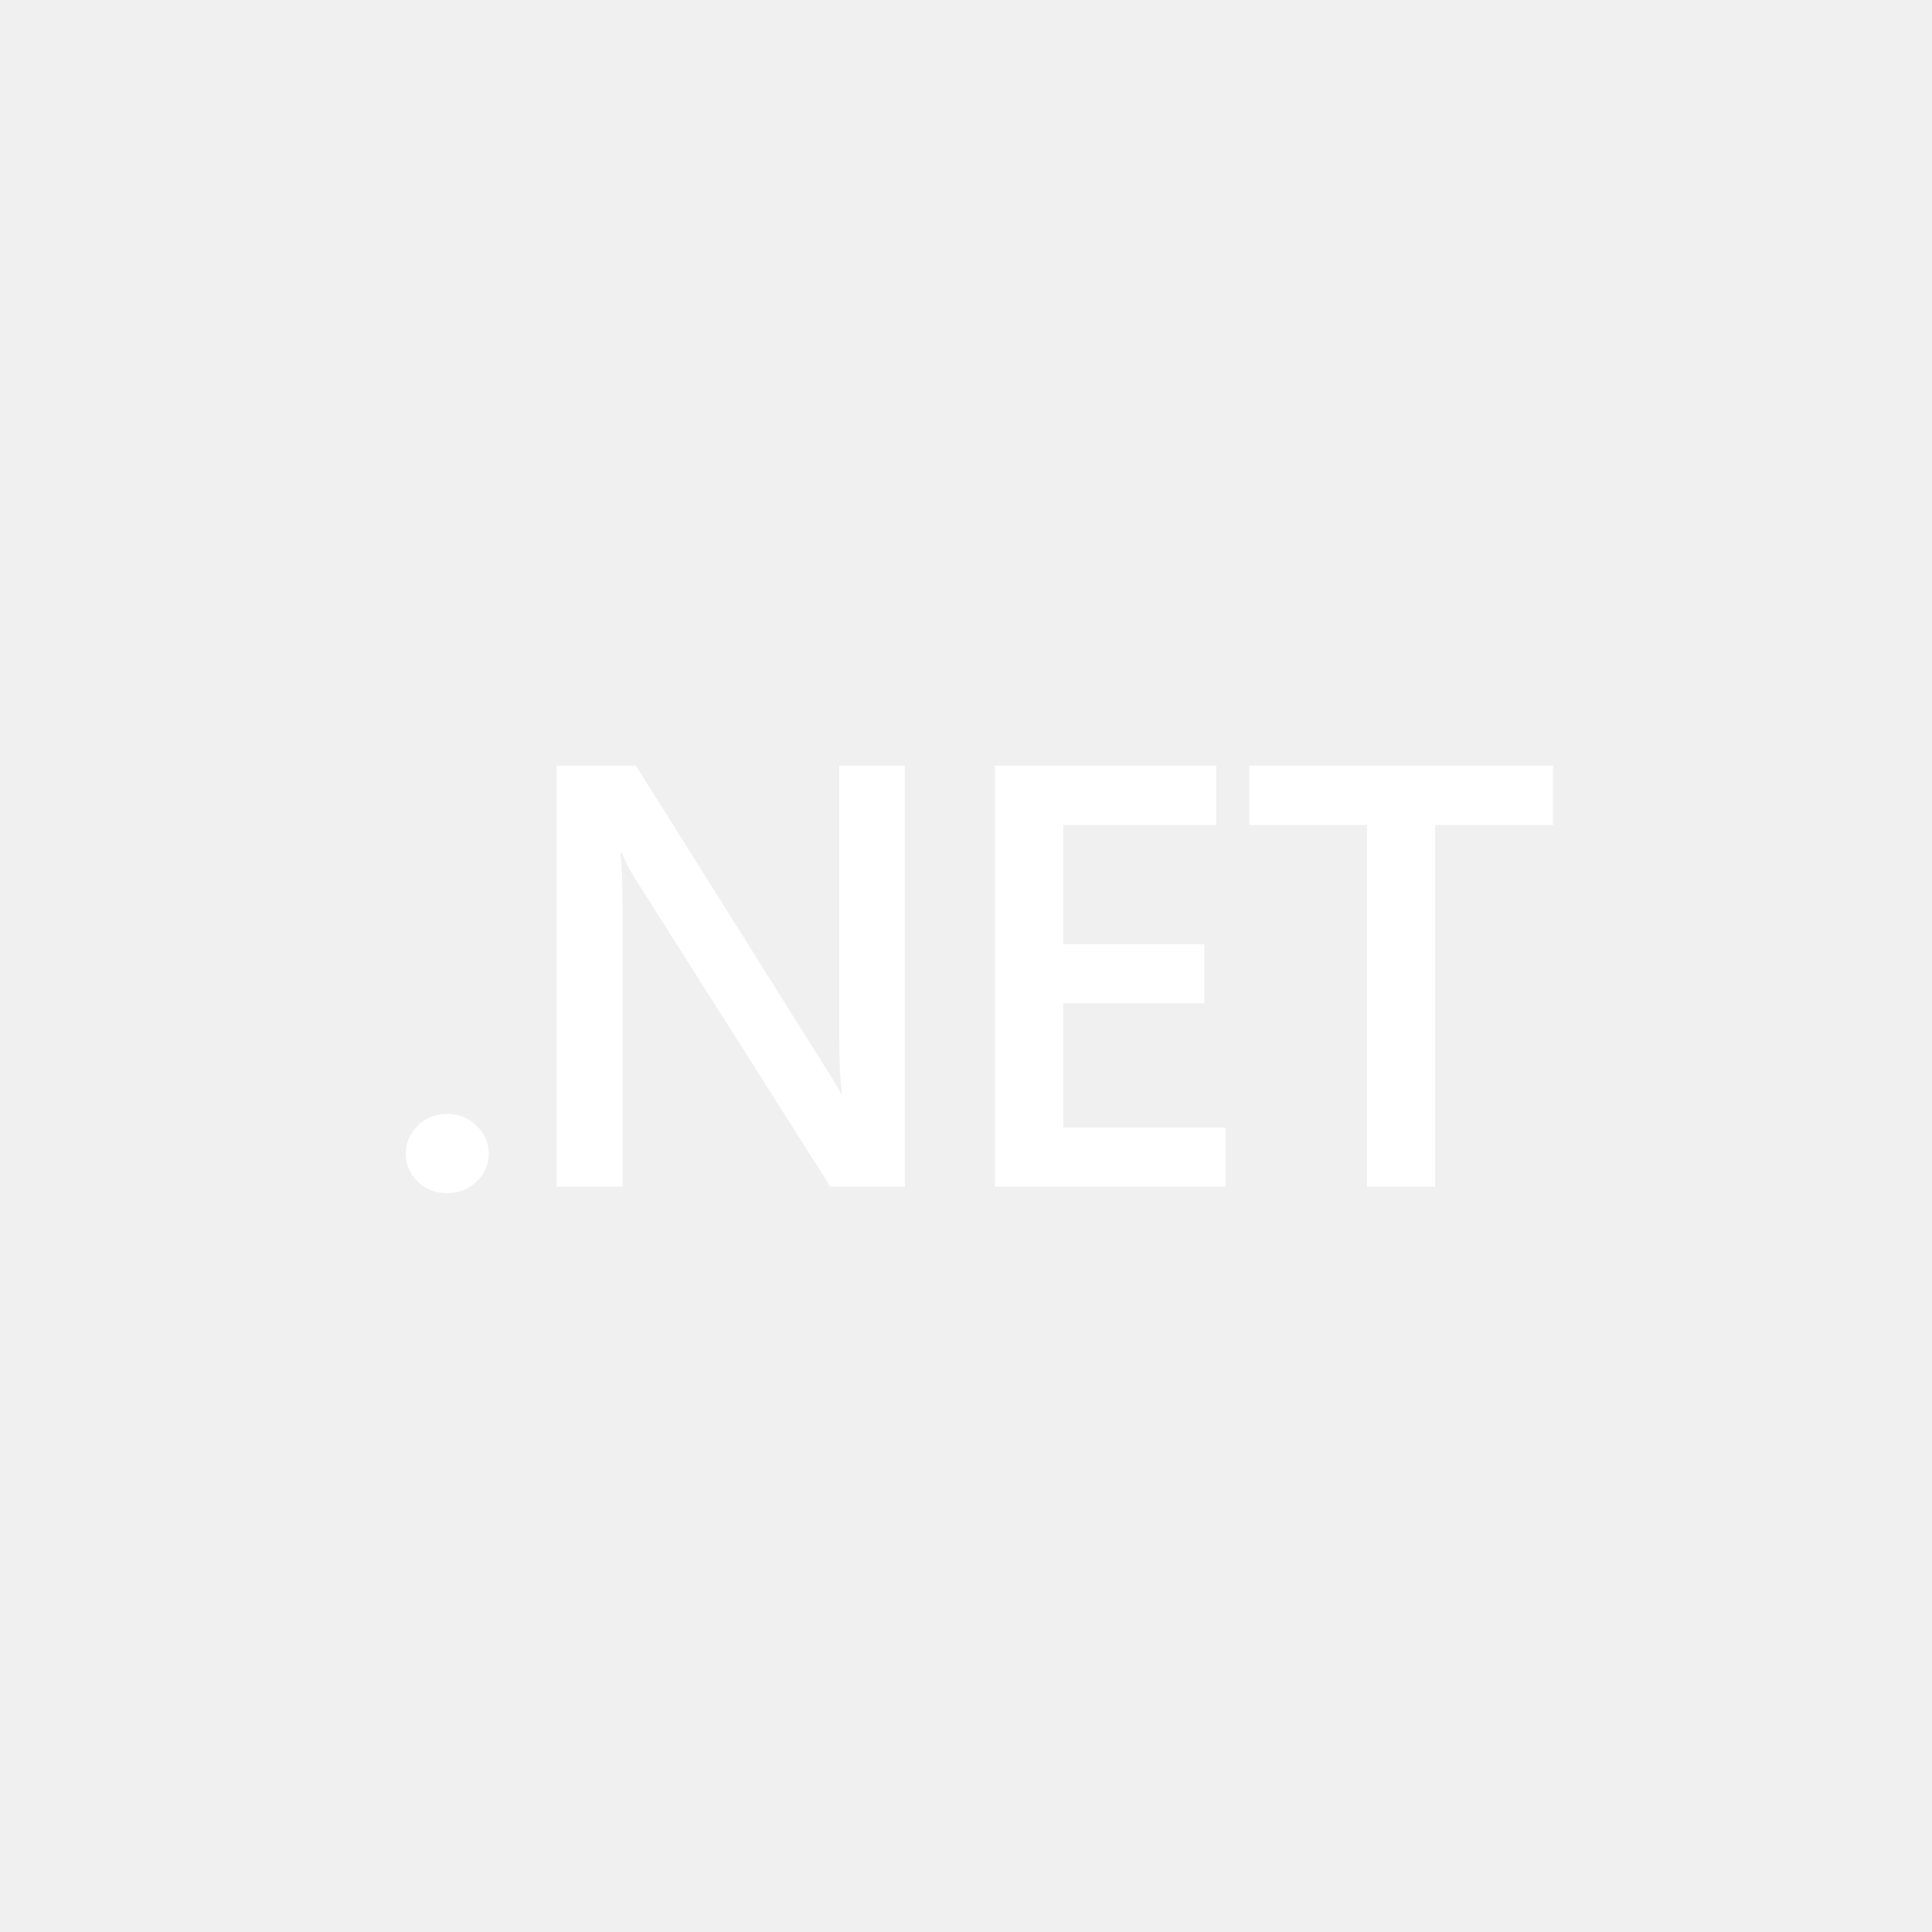
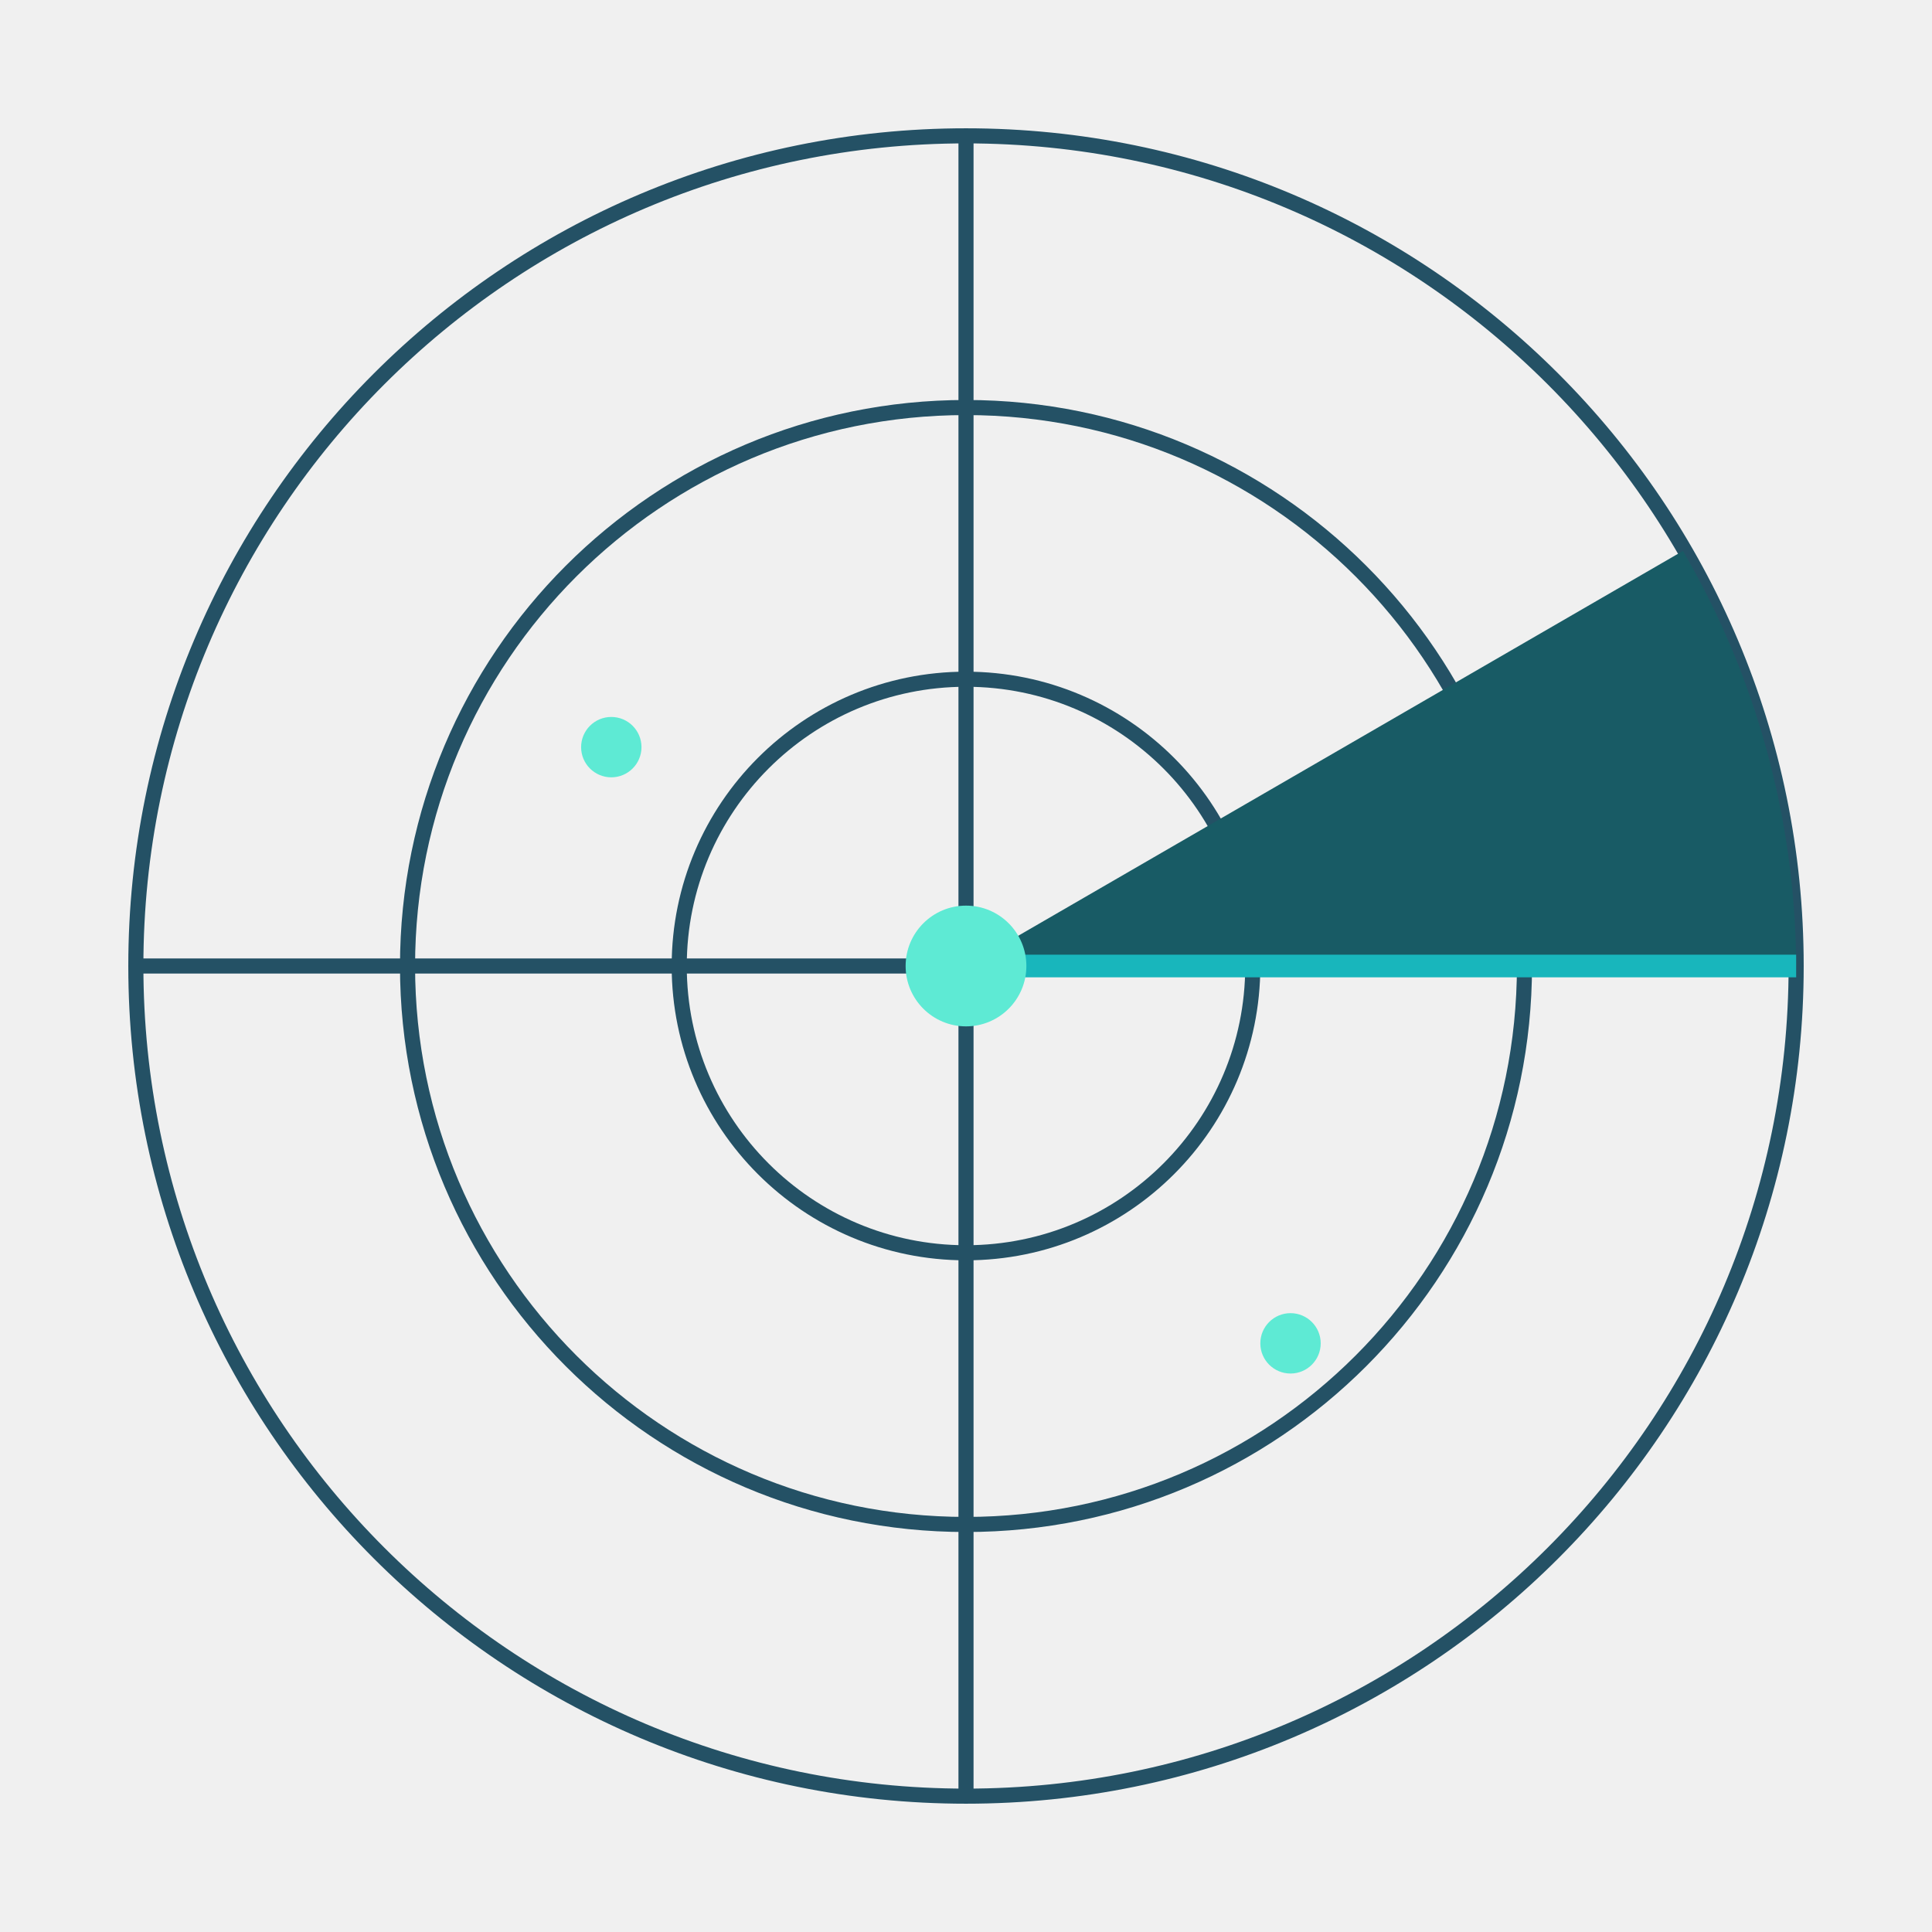
- <svg xmlns="http://www.w3.org/2000/svg" width="456" height="456" viewBox="0 0 456 456" version="1.1" xml:space="preserve" style="fill-rule:evenodd;clip-rule:evenodd;stroke-linejoin:round;stroke-miterlimit:2;">
-   <path d="m 105.5,281.609 c -2.703,0 -5.001,-0.9 -6.893,-2.702 -1.892,-1.848 -2.838,-4.042 -2.838,-6.582 0,-2.587 0.946,-4.804 2.838,-6.652 1.892,-1.848 4.19,-2.772 6.893,-2.772 2.748,0 5.068,0.924 6.96,2.772 1.937,1.848 2.906,4.064 2.906,6.652 0,2.54 -0.968,4.734 -2.906,6.582 -1.892,1.802 -4.212,2.702 -6.96,2.702 z" style="fill:#ffffff;fill-rule:nonzero;stroke-width:0.838" />
-   <path d="M 213.561,280.084 H 195.99 L 149.7,207.054 c -1.171,-1.848 -2.14,-3.765 -2.906,-5.751 h -0.406 c 0.361,2.125 0.541,6.675 0.541,13.65 v 65.132 h -15.543 v -99.36 h 18.719 l 44.737,71.298 c 1.892,2.957 3.109,4.989 3.649,6.098 h 0.27 c -0.45,-2.632 -0.676,-7.09 -0.676,-13.373 v -64.023 h 15.476 z" style="fill:#ffffff;fill-rule:nonzero;stroke-width:0.838" />
-   <path d="m 289.251,280.084 h -54.401 v -99.36 h 52.238 v 13.997 h -36.154 v 28.131 h 33.316 v 13.927 h -33.316 v 29.378 h 38.316 z" style="fill:#ffffff;fill-rule:nonzero;stroke-width:0.838" />
-   <path d="M 366.565,194.721 H 338.722 v 85.363 h -16.084 v -85.363 h -27.775 v -13.997 h 71.701 z" style="fill:#ffffff;fill-rule:nonzero;stroke-width:0.838" />
+ <svg xmlns="http://www.w3.org/2000/svg" width="256" height="256" viewBox="0 0 256 256">
+   <g fill="none" stroke="#245165" stroke-width="2">
+     <circle cx="128" cy="128" r="110" />
+     <circle cx="128" cy="128" r="74" />
+     <circle cx="128" cy="128" r="38" />
+     <path d="M18 128h220M128 18v220" />
+   </g>
+   <path d="M128 128l95-55a110 110 0 0 1 15 55Z" fill="#185B65" />
+   <path d="M128 128h110" stroke="#18B6BC" stroke-width="3" />
+   <circle cx="128" cy="128" r="8" fill="#5EEAD4" />
+   <circle cx="81" cy="99" r="4" fill="#5EEAD4" />
+   <circle cx="171" cy="178" r="4" fill="#5EEAD4" />
</svg>
